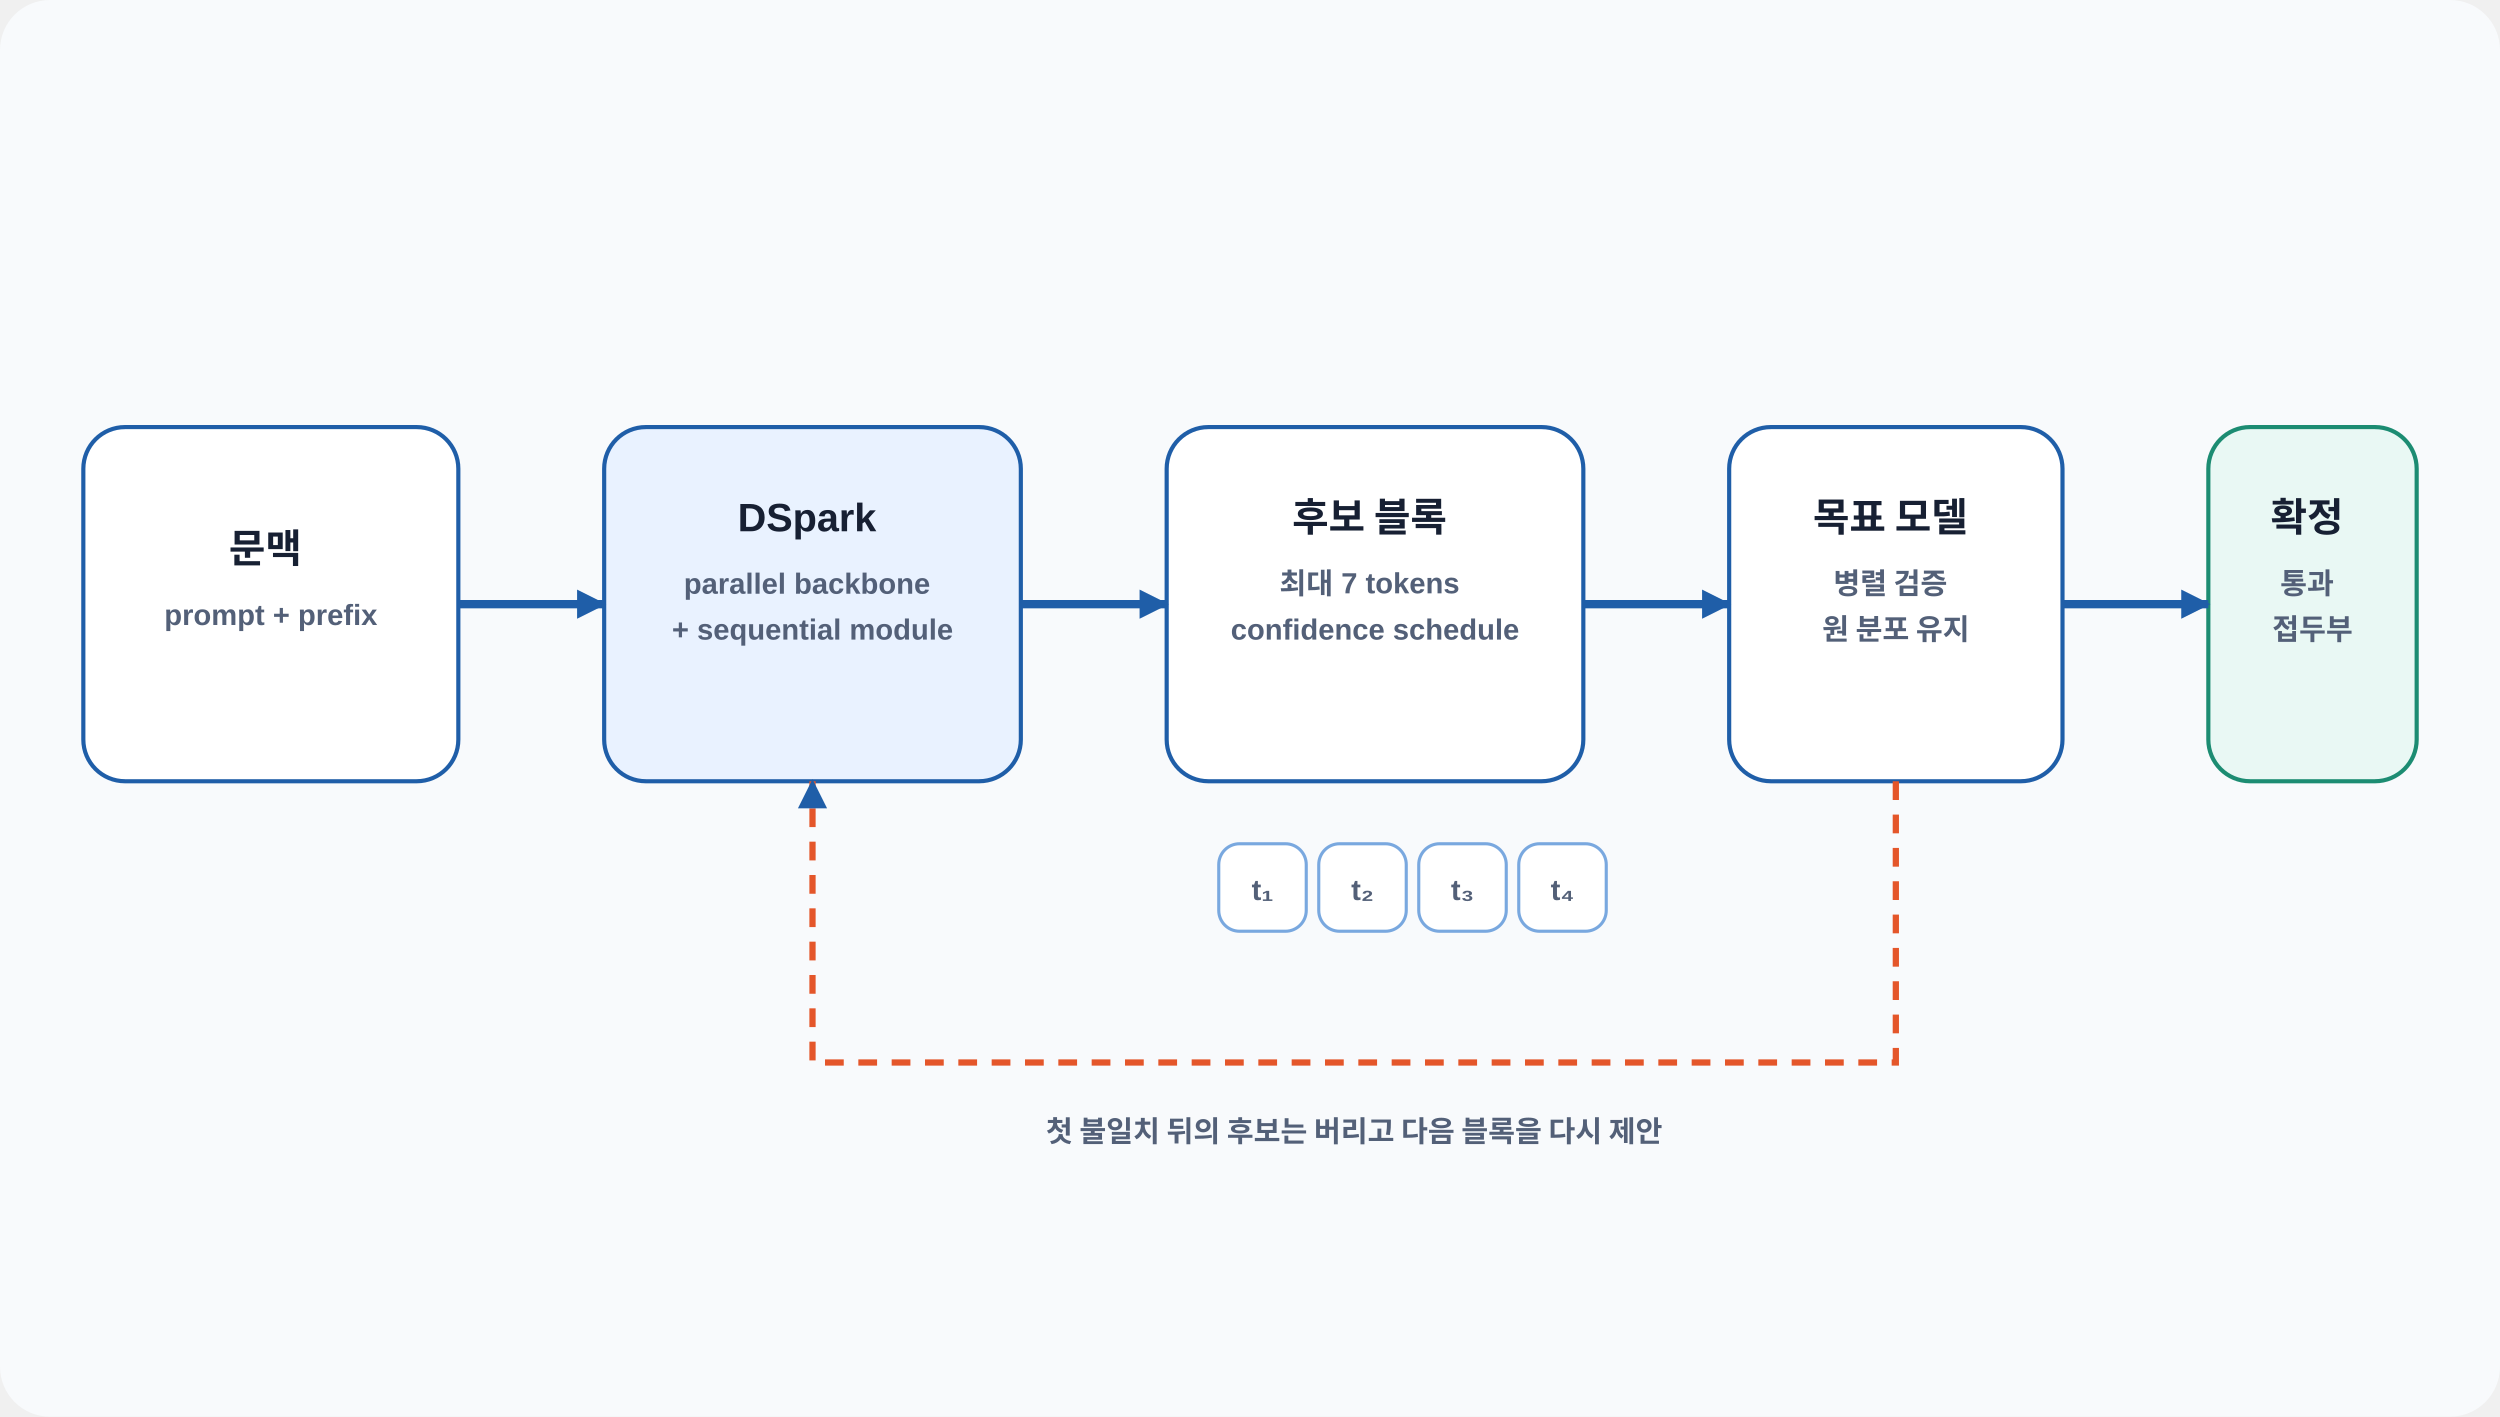
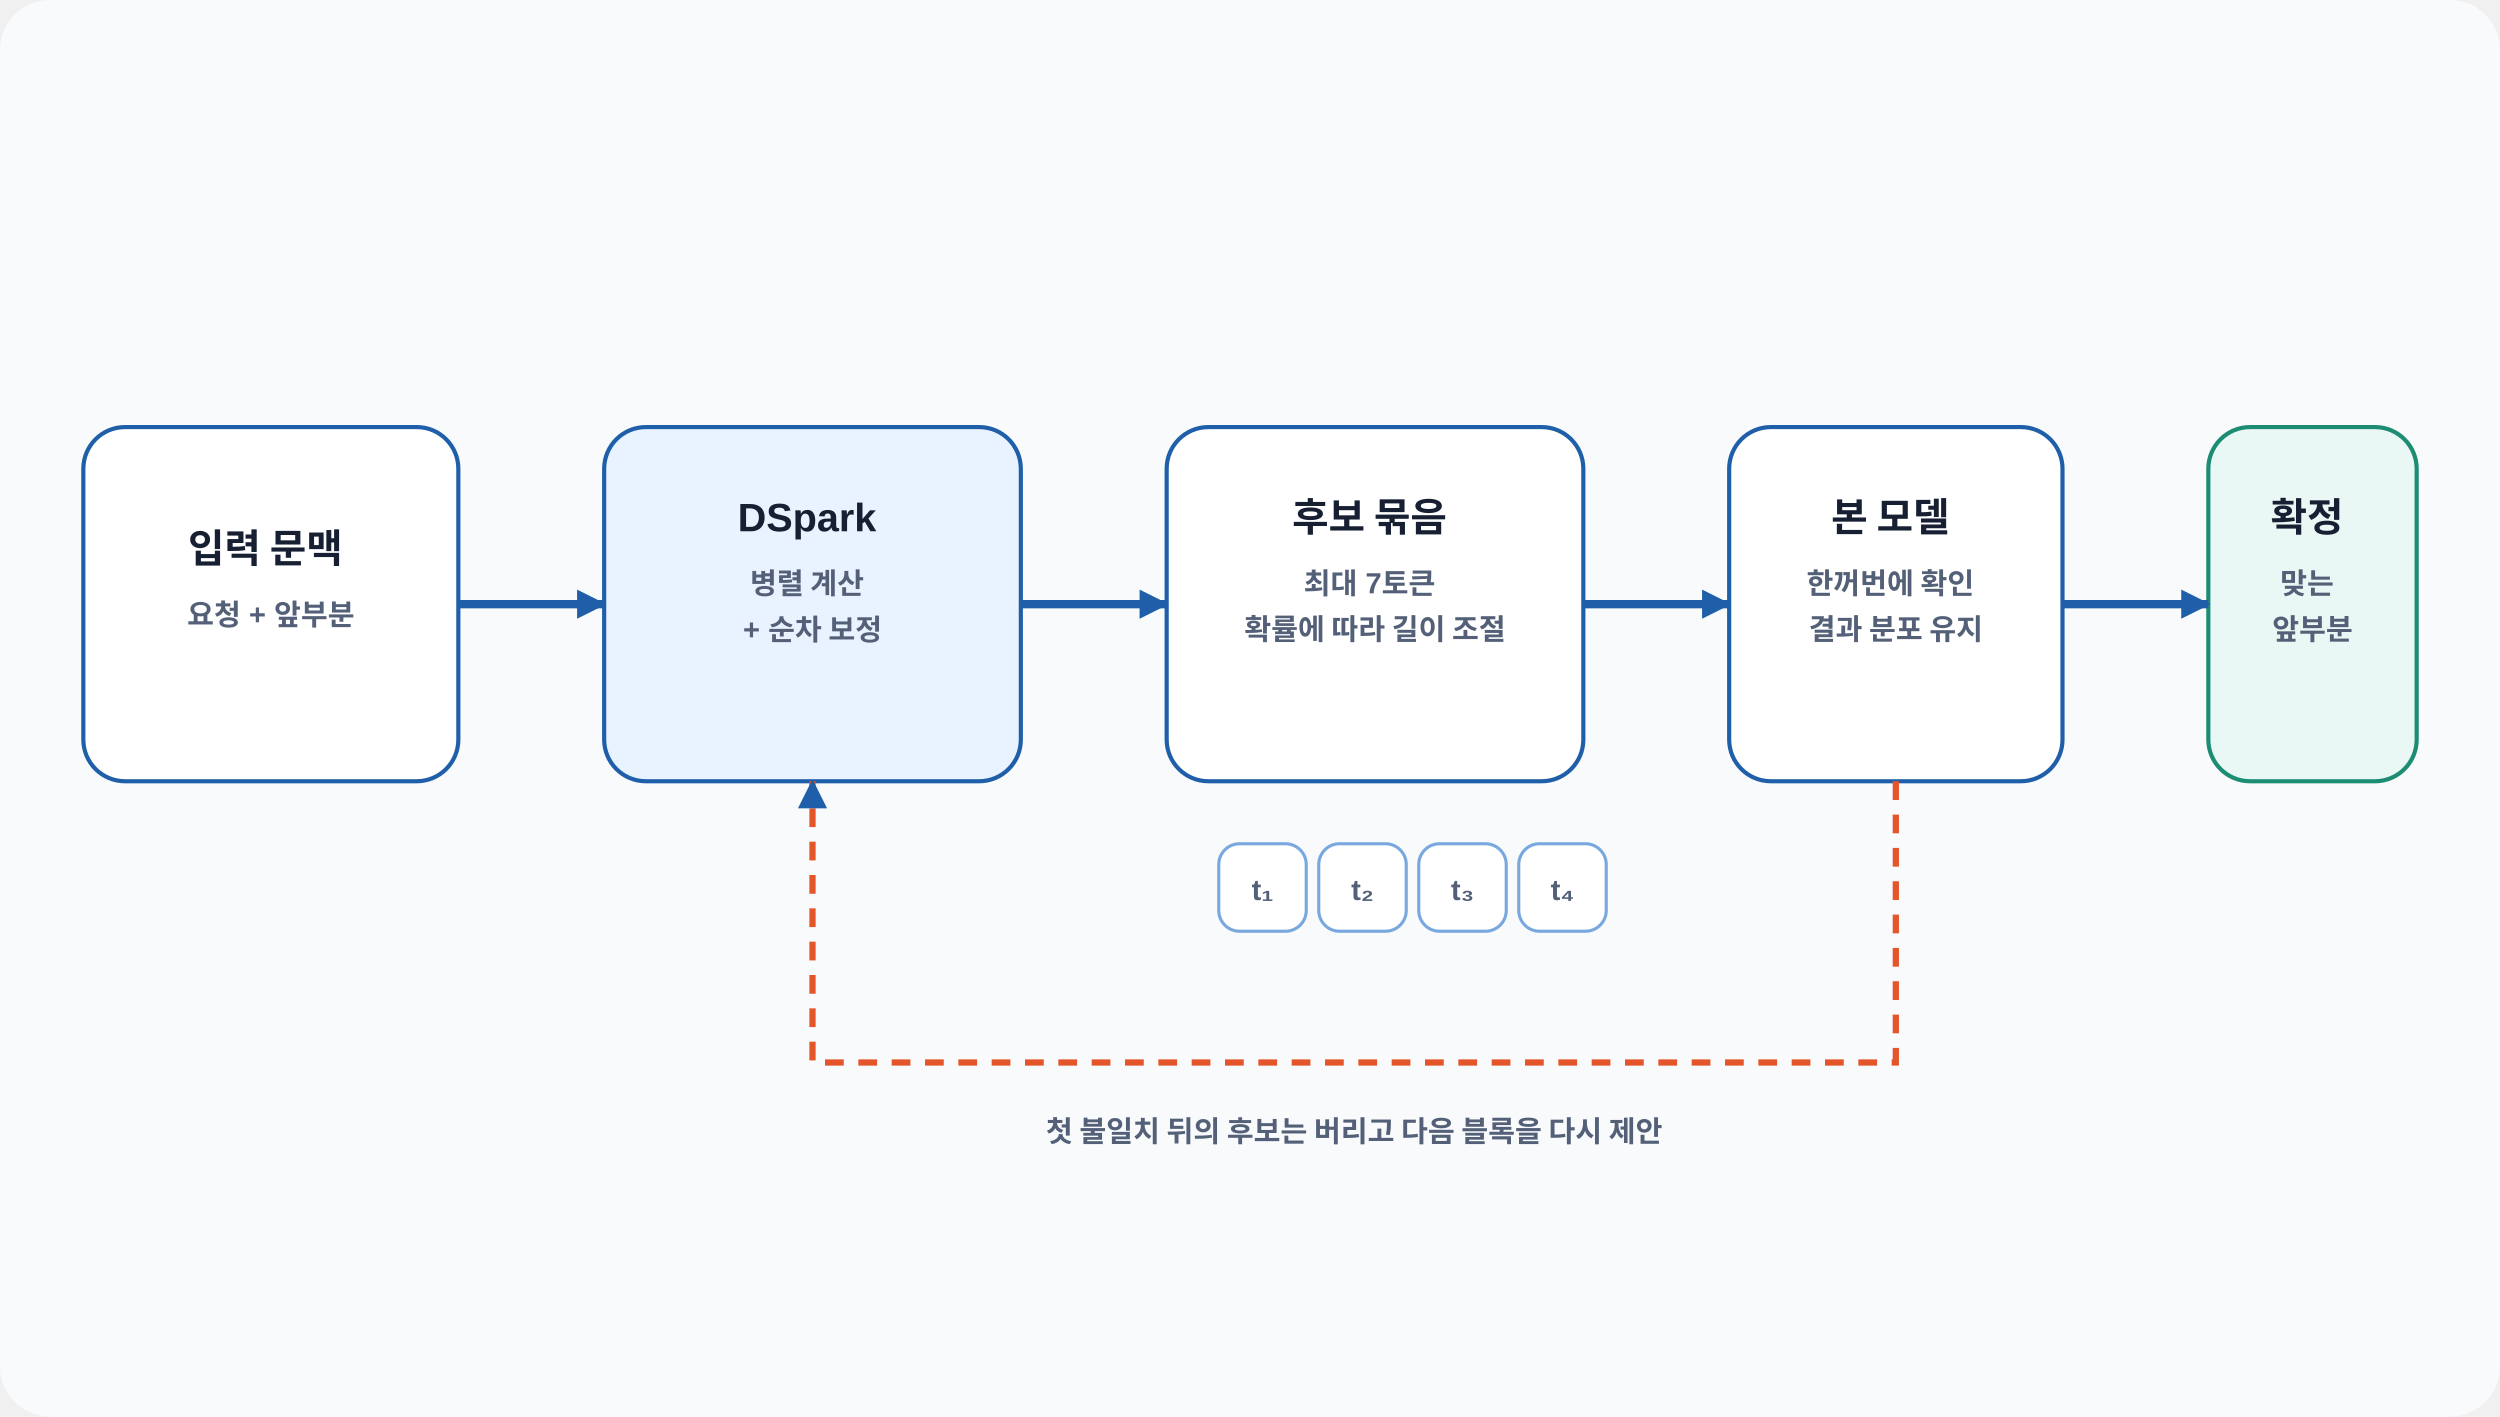
<svg xmlns="http://www.w3.org/2000/svg" viewBox="0 0 1200 680" role="img">
  <defs>
    <marker id="arrow" markerWidth="14" markerHeight="14" refX="13" refY="7" orient="auto" markerUnits="userSpaceOnUse">
      <path d="M0 0L14 7L0 14Z" fill="#1f5ea8" />
    </marker>
  </defs>
  <style>.bg{fill:#f8fafc}.node{fill:#fff;stroke:#1f5ea8;stroke-width:2}.accent{fill:#e9f2ff;stroke:#1f5ea8;stroke-width:2}.ok{fill:#e9f8f4;stroke:#1c8c72;stroke-width:2}.token{fill:#fff;stroke:#79a8df;stroke-width:1.5}.t{font-family:Arial,'Noto Sans KR',sans-serif;font-size:19px;font-weight:850;fill:#172033}.s{font-family:Arial,'Noto Sans KR',sans-serif;font-size:14px;font-weight:650;fill:#536078}.line{stroke:#1f5ea8;stroke-width:4;fill:none}.reject{stroke:#e4562a;stroke-width:3;fill:none;stroke-dasharray:9 7}</style>
  <rect class="bg" width="1200" height="680" rx="24" />
  <rect class="node" x="40" y="205" width="180" height="170" rx="20" />
  <rect class="accent" x="290" y="205" width="200" height="170" rx="20" />
  <rect class="node" x="560" y="205" width="200" height="170" rx="20" />
  <rect class="node" x="830" y="205" width="160" height="170" rx="20" />
  <rect class="ok" x="1060" y="205" width="100" height="170" rx="20" />
  <g class="t" text-anchor="middle">
    <text x="130" y="270">
-       <tspan x="130">문맥</tspan>
-       <tspan class="s" x="130" dy="30">prompt + prefix</tspan>
+       <tspan x="130">입력 문맥</tspan>
+       <tspan class="s" x="130" dy="30">요청 + 앞부분</tspan>
    </text>
    <text x="390" y="255">
      <tspan x="390">DSpark</tspan>
-       <tspan class="s" x="390" dy="30">parallel backbone</tspan>
-       <tspan class="s" x="390" dy="22">+ sequential module</tspan>
+       <tspan class="s" x="390" dy="30">병렬 계산</tspan>
+       <tspan class="s" x="390" dy="22">+ 순차 보정</tspan>
    </text>
    <text x="660" y="255">
-       <tspan x="660">후보 블록</tspan>
-       <tspan class="s" x="660" dy="30">최대 7 tokens</tspan>
-       <tspan class="s" x="660" dy="22">confidence schedule</tspan>
+       <tspan x="660">후보 묶음</tspan>
+       <tspan class="s" x="660" dy="30">최대 7토큰</tspan>
+       <tspan class="s" x="660" dy="22">확률에 따라 길이 조절</tspan>
    </text>
    <text x="910" y="255">
-       <tspan x="910">목표 모델</tspan>
-       <tspan class="s" x="910" dy="30">병렬 검증</tspan>
-       <tspan class="s" x="910" dy="22">원 분포 유지</tspan>
+       <tspan x="910">본 모델</tspan>
+       <tspan class="s" x="910" dy="30">한꺼번에 확인</tspan>
+       <tspan class="s" x="910" dy="22">결과 분포 유지</tspan>
    </text>
    <text x="1110" y="255">
      <tspan x="1110">확정</tspan>
-       <tspan class="s" x="1110" dy="30">통과</tspan>
-       <tspan class="s" x="1110" dy="22">접두부</tspan>
+       <tspan class="s" x="1110" dy="30">맞는</tspan>
+       <tspan class="s" x="1110" dy="22">앞부분</tspan>
    </text>
  </g>
  <g class="line">
    <line data-connector="true" marker-end="url(#arrow)" x1="220" y1="290" x2="290" y2="290" />
    <line data-connector="true" marker-end="url(#arrow)" x1="490" y1="290" x2="560" y2="290" />
    <line data-connector="true" marker-end="url(#arrow)" x1="760" y1="290" x2="830" y2="290" />
    <line data-connector="true" marker-end="url(#arrow)" x1="990" y1="290" x2="1060" y2="290" />
  </g>
  <g class="token" transform="translate(585 405)">
    <rect x="0" y="0" width="42" height="42" rx="10" />
    <rect x="48" y="0" width="42" height="42" rx="10" />
    <rect x="96" y="0" width="42" height="42" rx="10" />
    <rect x="144" y="0" width="42" height="42" rx="10" />
  </g>
  <g class="s" text-anchor="middle">
    <text x="606" y="432">t₁</text>
    <text x="654" y="432">t₂</text>
    <text x="702" y="432">t₃</text>
    <text x="750" y="432">t₄</text>
  </g>
  <polyline class="reject" data-connector="true" marker-end="url(#arrow)" points="910,375 910,510 390,510 390,375" />
  <text class="s" x="650" y="548" text-anchor="middle">첫 불일치 뒤의 후보는 버리고 다음 블록을 다시 제안</text>
</svg>
